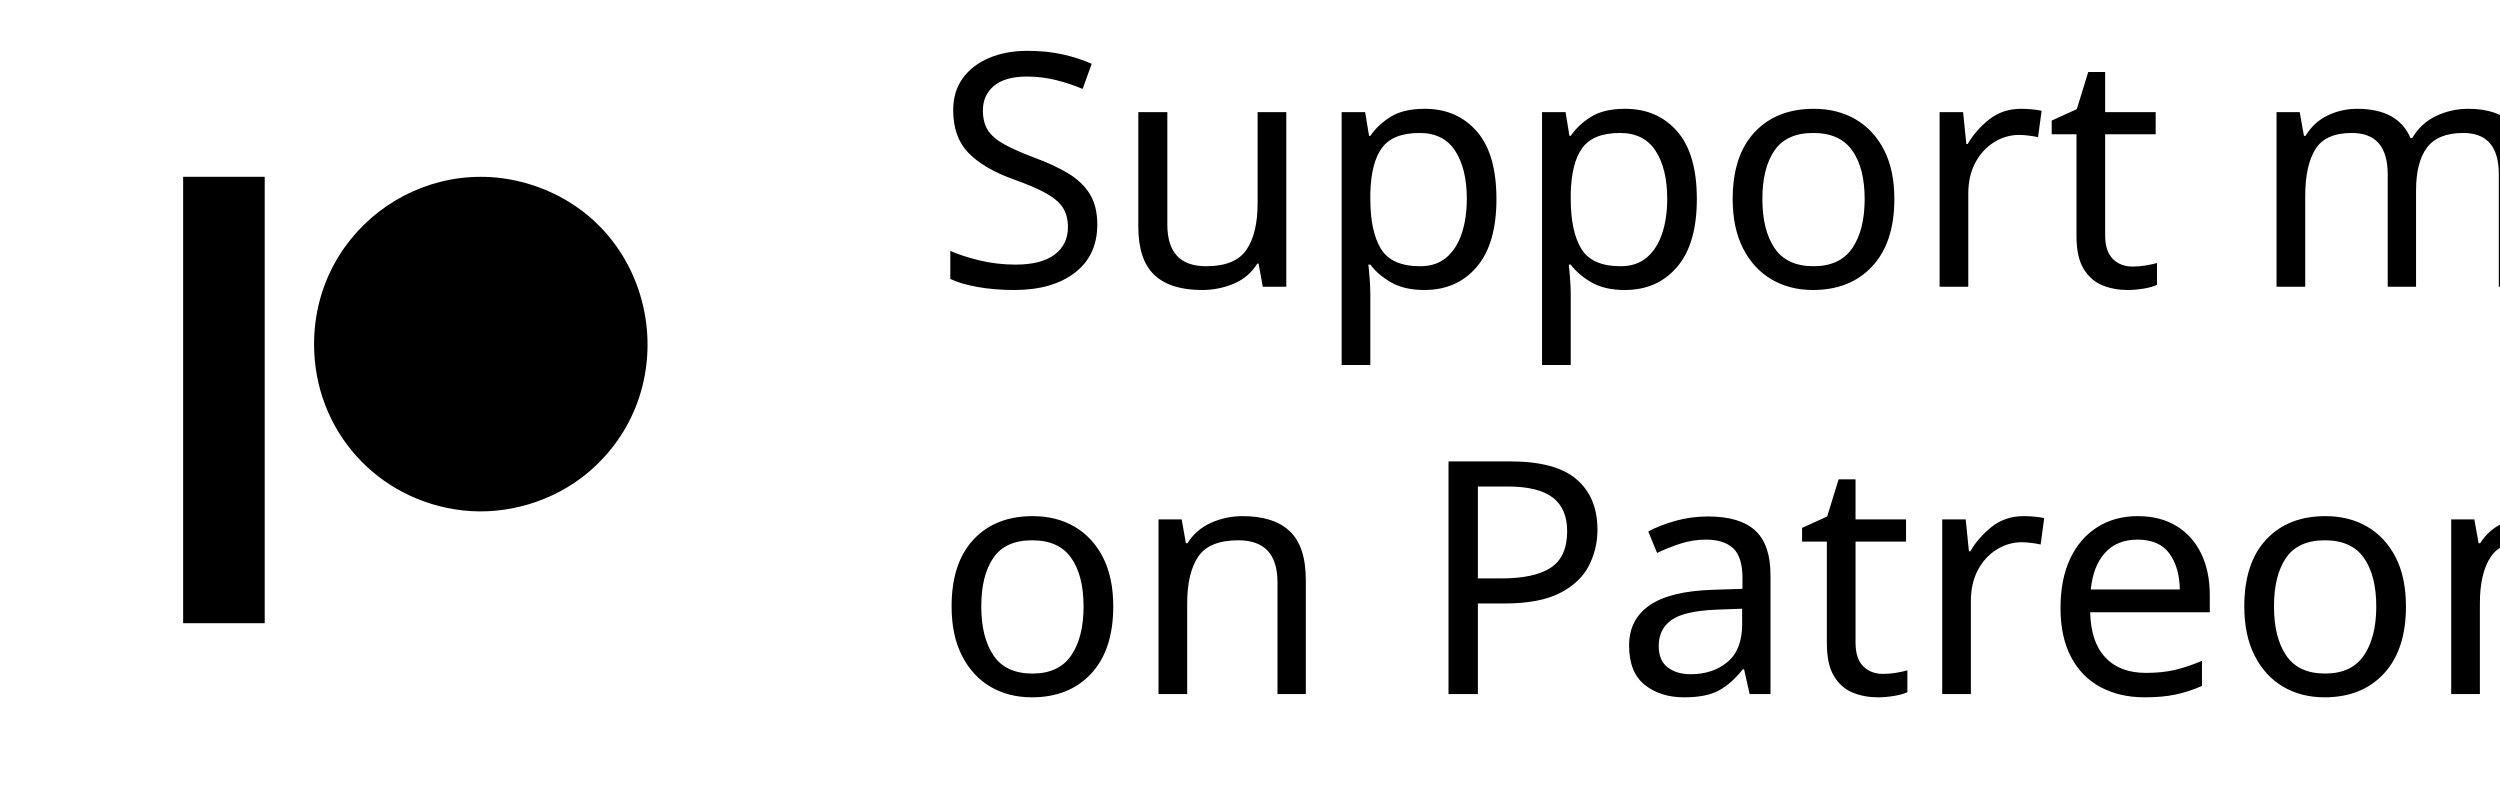
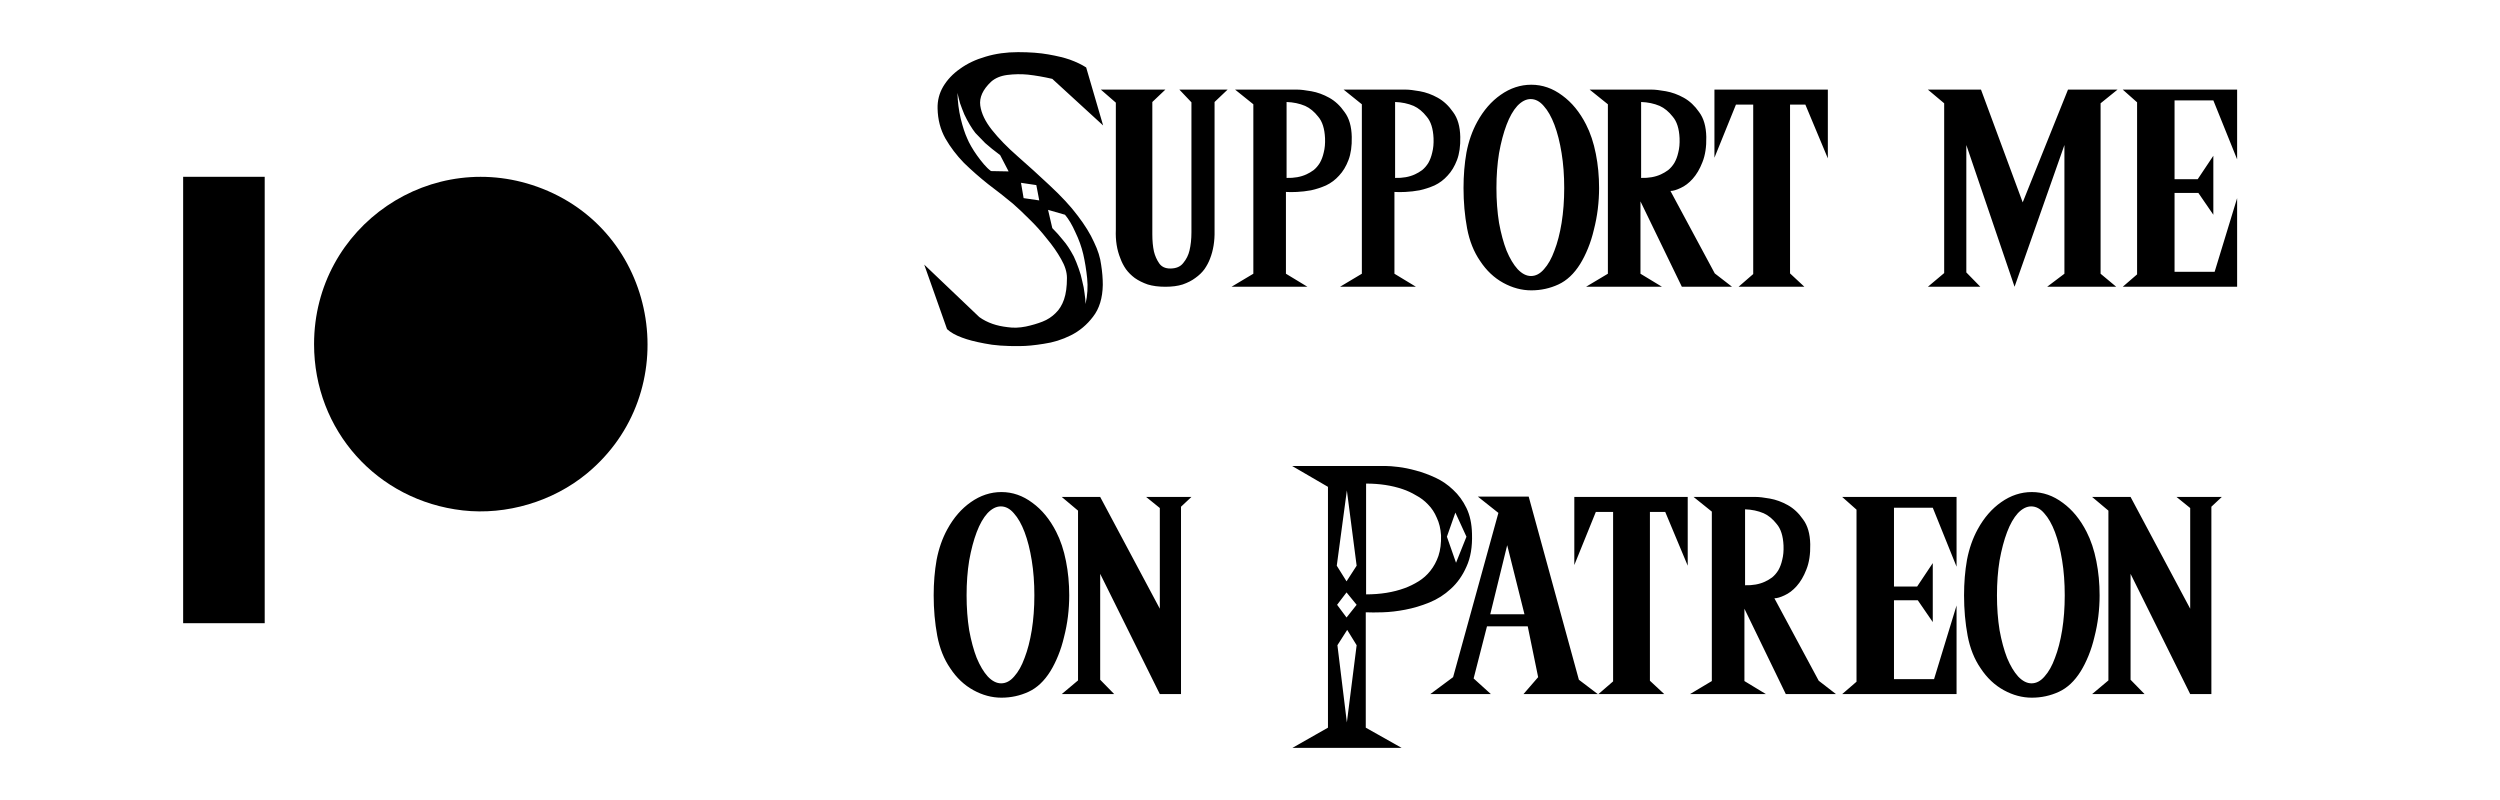
<svg xmlns="http://www.w3.org/2000/svg" width="700" height="224" viewBox="0 0 700 224" version="1.1" id="svg8" xml:space="preserve">
  <defs id="defs2" />
  <g id="layer1" transform="translate(0,-32.41667)">
    <path style="fill:#000000;stroke-width:1" d="M 51.281,144.417 V 81.918 H 62.699 74.117 V 144.417 206.915 H 62.699 51.281 Z m 78.293,30.915 c -24.001,-2.728 -41.636,-22.44 -41.635,-46.54 0.002,-33.121 33.161,-55.683 63.972,-43.527 32.941,12.995 39.803,57.14 12.397,79.746 -9.511,7.845 -22.517,11.71 -34.734,10.321 z" id="path317" />
-     <text xml:space="preserve" style="font-style:normal;font-variant:normal;font-weight:normal;font-stretch:normal;font-size:91.242px;line-height:1.25;font-family:triforce;-inkscape-font-specification:triforce;letter-spacing:0px;word-spacing:0px;fill:#000000;fill-opacity:1;stroke:none;stroke-width:1" x="261.429" y="112.71" id="text373">
-       <tspan id="tspan371" x="261.429" y="112.71" style="stroke-width:1">Support me</tspan>
-       <tspan x="261.429" y="226.762" style="stroke-width:1" id="tspan425">on Patreon</tspan>
-     </text>
+     <path id="path292" style="font-size:91.242px;line-height:1.25;font-family:triforce;-inkscape-font-specification:triforce;letter-spacing:0px;word-spacing:0px" d="M 285.061 47.016 C 281.776 47.016 278.734 47.442 275.936 48.294 C 273.198 49.084 270.826 50.211 268.818 51.671 C 266.811 53.07 265.23 54.742 264.074 56.688 C 262.979 58.574 262.463 60.612 262.523 62.801 C 262.584 65.904 263.314 68.702 264.713 71.196 C 266.112 73.629 267.846 75.909 269.914 78.038 C 272.043 80.106 274.294 82.084 276.666 83.969 C 279.099 85.794 281.381 87.588 283.51 89.352 C 284.848 90.508 286.398 91.967 288.162 93.731 C 289.926 95.434 291.569 97.259 293.09 99.206 C 294.671 101.091 296.009 103.007 297.104 104.954 C 298.198 106.839 298.746 108.604 298.746 110.247 C 298.746 112.68 298.473 114.687 297.926 116.268 C 297.378 117.85 296.587 119.127 295.553 120.1 C 294.519 121.134 293.301 121.926 291.902 122.473 C 290.503 123.021 288.953 123.477 287.25 123.842 C 285.425 124.207 283.722 124.267 282.141 124.024 C 280.559 123.842 279.16 123.538 277.943 123.112 C 276.544 122.625 275.298 121.987 274.203 121.196 L 258.783 106.507 L 265.17 124.571 C 266.143 125.483 267.542 126.275 269.367 126.944 C 270.949 127.552 273.047 128.1 275.662 128.587 C 278.278 129.134 281.593 129.378 285.607 129.317 C 287.432 129.317 289.652 129.104 292.268 128.678 C 294.883 128.313 297.409 127.522 299.842 126.305 C 302.275 125.089 304.342 123.355 306.045 121.104 C 307.809 118.854 308.722 115.873 308.783 112.163 C 308.783 110.399 308.63 108.543 308.326 106.596 C 308.083 104.589 307.415 102.46 306.32 100.21 C 305.286 97.898 303.765 95.435 301.758 92.819 C 299.811 90.203 297.164 87.345 293.818 84.243 C 290.838 81.445 287.888 78.768 284.969 76.214 C 282.049 73.659 279.647 71.195 277.762 68.823 C 275.876 66.451 274.781 64.169 274.477 61.979 C 274.172 59.729 275.175 57.509 277.486 55.319 C 278.642 54.285 280.163 53.646 282.049 53.403 C 283.995 53.16 285.911 53.129 287.797 53.311 C 289.987 53.555 292.268 53.951 294.641 54.499 L 308.875 67.546 L 304.129 51.305 C 302.912 50.515 301.393 49.785 299.568 49.116 C 297.987 48.568 295.978 48.081 293.545 47.655 C 291.173 47.229 288.345 47.016 285.061 47.016 z M 428.766 56.141 C 425.724 56.141 422.866 57.084 420.189 58.969 C 417.574 60.794 415.383 63.318 413.619 66.542 C 412.22 69.096 411.216 71.955 410.607 75.118 C 410.06 78.22 409.787 81.535 409.787 85.063 C 409.787 89.017 410.122 92.789 410.791 96.378 C 411.46 99.906 412.677 102.948 414.441 105.503 C 416.205 108.179 418.363 110.217 420.918 111.616 C 423.473 113.015 426.089 113.714 428.766 113.714 C 431.442 113.714 433.966 113.166 436.338 112.071 C 438.71 110.976 440.748 109.06 442.451 106.323 C 443.242 105.046 443.972 103.586 444.641 101.944 C 445.31 100.302 445.857 98.568 446.283 96.743 C 446.77 94.857 447.136 92.941 447.379 90.995 C 447.622 88.987 447.744 87.01 447.744 85.063 C 447.744 81.718 447.44 78.524 446.832 75.483 C 446.224 72.381 445.31 69.644 444.094 67.272 C 442.33 63.805 440.11 61.098 437.434 59.151 C 434.757 57.144 431.868 56.141 428.766 56.141 z M 308.236 57.508 L 312.434 61.159 L 312.434 96.743 C 312.312 99.723 312.738 102.4 313.711 104.772 C 314.076 105.806 314.593 106.811 315.262 107.784 C 315.931 108.696 316.751 109.517 317.725 110.247 C 318.759 110.977 319.976 111.584 321.375 112.071 C 322.774 112.497 324.415 112.71 326.301 112.71 C 328.186 112.71 329.799 112.497 331.137 112.071 C 332.536 111.584 333.722 110.977 334.695 110.247 C 335.729 109.517 336.581 108.696 337.25 107.784 C 337.919 106.811 338.436 105.837 338.801 104.864 C 339.713 102.552 340.139 99.936 340.078 97.016 L 340.078 60.977 L 343.729 57.508 L 330.225 57.508 L 333.602 61.067 L 333.602 97.473 C 333.602 99.359 333.418 101.062 333.053 102.583 C 332.749 103.86 332.172 105.015 331.32 106.049 C 330.53 107.084 329.312 107.6 327.67 107.6 C 326.271 107.6 325.237 107.115 324.568 106.141 C 323.899 105.168 323.412 104.073 323.107 102.856 C 322.803 101.457 322.652 99.845 322.652 98.02 L 322.652 60.977 L 326.301 57.508 L 308.236 57.508 z M 345.826 57.508 L 350.936 61.616 L 350.936 109.061 L 344.824 112.71 L 366.082 112.71 L 360.061 109.061 L 360.061 86.159 C 360.912 86.22 361.946 86.22 363.162 86.159 C 364.439 86.098 365.748 85.945 367.086 85.702 C 368.485 85.398 369.884 84.943 371.283 84.335 C 372.682 83.666 373.9 82.752 374.934 81.596 C 376.028 80.441 376.909 78.981 377.578 77.217 C 378.247 75.453 378.553 73.294 378.492 70.739 C 378.431 67.819 377.762 65.509 376.484 63.805 C 375.268 62.041 373.838 60.702 372.195 59.79 C 370.553 58.877 368.881 58.27 367.178 57.965 C 365.475 57.661 364.166 57.508 363.254 57.508 L 345.826 57.508 z M 376.211 57.508 L 381.32 61.616 L 381.32 109.061 L 375.207 112.71 L 396.467 112.71 L 390.443 109.061 L 390.443 86.159 C 391.295 86.22 392.33 86.22 393.547 86.159 C 394.824 86.098 396.131 85.945 397.469 85.702 C 398.868 85.398 400.267 84.943 401.666 84.335 C 403.065 83.666 404.282 82.752 405.316 81.596 C 406.411 80.441 407.294 78.981 407.963 77.217 C 408.632 75.453 408.936 73.294 408.875 70.739 C 408.814 67.819 408.145 65.509 406.867 63.805 C 405.651 62.041 404.222 60.702 402.58 59.79 C 400.938 58.877 399.264 58.27 397.561 57.965 C 395.857 57.661 394.549 57.508 393.637 57.508 L 376.211 57.508 z M 445.098 57.508 L 450.207 61.616 L 450.207 109.061 L 444.094 112.71 L 465.354 112.71 L 459.332 109.061 L 459.332 88.805 L 470.92 112.71 L 484.971 112.71 L 480.135 108.969 L 467.725 85.885 C 468.455 85.885 469.399 85.611 470.555 85.063 C 471.771 84.516 472.896 83.664 473.93 82.508 C 475.025 81.292 475.938 79.742 476.668 77.856 C 477.459 75.91 477.823 73.537 477.762 70.739 C 477.701 67.819 477.031 65.509 475.754 63.805 C 474.537 62.041 473.109 60.702 471.467 59.79 C 469.824 58.877 468.15 58.27 466.447 57.965 C 464.744 57.661 463.438 57.508 462.525 57.508 L 445.098 57.508 z M 480.043 57.508 L 480.043 76.579 L 486.064 61.706 L 490.9 61.706 L 490.9 109.151 L 486.795 112.71 L 505.227 112.71 L 501.211 108.969 L 501.211 61.706 L 505.5 61.706 L 511.795 76.76 L 511.795 57.508 L 480.043 57.508 z M 539.807 57.508 L 544.369 61.34 L 544.369 108.878 L 539.807 112.71 L 554.496 112.71 L 550.572 108.696 L 550.572 73.02 L 564.076 112.71 L 578.037 73.02 L 578.037 109.061 L 573.201 112.71 L 592.543 112.71 L 588.164 109.061 L 588.164 61.34 L 592.908 57.508 L 579.039 57.508 L 566.357 89.079 L 554.678 57.508 L 539.807 57.508 z M 594.369 57.508 L 598.383 61.067 L 598.383 109.243 L 594.369 112.71 L 626.395 112.71 L 626.395 87.893 L 620.1 108.512 L 608.875 108.512 L 608.875 86.432 L 615.537 86.432 L 619.734 92.546 L 619.734 76.032 L 615.354 82.6 L 608.875 82.6 L 608.875 60.52 L 619.734 60.52 L 626.395 77.034 L 626.395 57.508 L 594.369 57.508 z M 268.09 58.423 C 268.272 59.274 268.514 60.246 268.818 61.34 C 269.183 62.375 269.58 63.41 270.006 64.444 C 270.492 65.478 271.009 66.452 271.557 67.364 C 272.104 68.276 272.621 69.037 273.107 69.645 C 273.837 70.436 274.751 71.378 275.846 72.473 C 277.001 73.507 278.399 74.632 280.041 75.848 L 282.414 80.411 L 277.486 80.319 C 276.817 79.832 276.15 79.194 275.48 78.403 C 274.811 77.612 274.173 76.792 273.564 75.94 C 272.956 75.089 272.408 74.237 271.922 73.385 C 271.435 72.534 271.069 71.804 270.826 71.196 C 270.157 69.736 269.549 67.88 269.002 65.63 C 268.454 63.318 268.151 60.916 268.09 58.423 z M 428.582 60.155 C 429.92 60.155 431.138 60.794 432.232 62.071 C 433.388 63.348 434.393 65.113 435.244 67.364 C 436.096 69.615 436.763 72.26 437.25 75.301 C 437.737 78.282 437.98 81.535 437.98 85.063 C 437.98 88.53 437.737 91.785 437.25 94.827 C 436.763 97.807 436.096 100.393 435.244 102.583 C 434.453 104.772 433.48 106.506 432.324 107.784 C 431.229 109.061 430.012 109.7 428.674 109.7 C 427.396 109.7 426.15 109.061 424.934 107.784 C 423.778 106.506 422.744 104.772 421.832 102.583 C 420.98 100.393 420.28 97.807 419.732 94.827 C 419.246 91.785 419.002 88.53 419.002 85.063 C 419.002 81.535 419.246 78.282 419.732 75.301 C 420.28 72.26 420.98 69.615 421.832 67.364 C 422.684 65.113 423.686 63.348 424.842 62.071 C 426.058 60.794 427.305 60.155 428.582 60.155 z M 360.242 60.977 C 362.128 61.038 363.862 61.402 365.443 62.071 C 366.782 62.679 367.999 63.684 369.094 65.083 C 370.249 66.421 370.888 68.428 371.01 71.104 C 371.071 72.625 370.949 73.962 370.645 75.118 C 370.401 76.213 370.035 77.186 369.549 78.038 C 369.062 78.829 368.486 79.498 367.816 80.046 C 367.147 80.532 366.478 80.927 365.809 81.231 C 364.227 81.961 362.371 82.296 360.242 82.235 L 360.242 60.977 z M 390.627 60.977 C 392.513 61.038 394.247 61.402 395.828 62.071 C 397.166 62.679 398.382 63.684 399.477 65.083 C 400.632 66.421 401.271 68.428 401.393 71.104 C 401.453 72.625 401.331 73.962 401.027 75.118 C 400.784 76.213 400.42 77.186 399.934 78.038 C 399.447 78.829 398.868 79.498 398.199 80.046 C 397.53 80.532 396.861 80.927 396.191 81.231 C 394.61 81.961 392.756 82.296 390.627 82.235 L 390.627 60.977 z M 459.514 60.977 C 461.399 61.038 463.133 61.402 464.715 62.071 C 466.053 62.679 467.268 63.684 468.363 65.083 C 469.519 66.421 470.158 68.428 470.279 71.104 C 470.34 72.625 470.22 73.962 469.916 75.118 C 469.673 76.213 469.307 77.186 468.82 78.038 C 468.334 78.829 467.755 79.498 467.086 80.046 C 466.417 80.532 465.749 80.927 465.08 81.231 C 463.499 81.961 461.643 82.296 459.514 82.235 L 459.514 60.977 z M 285.881 83.604 L 290.17 84.243 L 290.99 88.532 L 286.611 87.893 L 285.881 83.604 z M 293.455 91.176 L 298.199 92.546 C 299.233 93.762 300.207 95.405 301.119 97.473 C 302.092 99.481 302.822 101.518 303.309 103.587 C 303.795 105.716 304.161 107.966 304.404 110.339 C 304.648 112.711 304.495 115.112 303.947 117.546 C 303.947 116.694 303.856 115.692 303.674 114.536 C 303.552 113.441 303.339 112.315 303.035 111.159 C 302.792 109.942 302.457 108.756 302.031 107.6 C 301.605 106.384 301.149 105.259 300.662 104.225 C 299.628 102.279 298.626 100.758 297.652 99.663 C 296.74 98.507 295.736 97.381 294.641 96.286 L 293.455 91.176 z M 361.795 162.893 L 371.83 168.733 L 371.83 236.161 L 361.885 241.817 L 392.451 241.817 L 382.414 236.161 L 382.414 203.86 C 383.631 203.921 385.214 203.921 387.16 203.86 C 389.167 203.799 391.265 203.557 393.455 203.132 C 395.706 202.706 397.956 202.036 400.207 201.124 C 402.458 200.211 404.465 198.934 406.229 197.292 C 408.053 195.649 409.513 193.581 410.607 191.087 C 411.763 188.593 412.282 185.521 412.16 181.872 C 412.099 179.074 411.581 176.67 410.607 174.663 C 409.634 172.655 408.388 170.952 406.867 169.553 C 405.407 168.154 403.766 167.03 401.941 166.178 C 400.117 165.327 398.292 164.657 396.467 164.171 C 394.703 163.684 393.06 163.349 391.539 163.167 C 390.018 162.984 388.832 162.893 387.98 162.893 L 361.795 162.893 z M 382.506 167.821 C 386.277 167.821 389.683 168.338 392.725 169.372 C 394.002 169.798 395.25 170.374 396.467 171.104 C 397.744 171.773 398.869 172.625 399.842 173.659 C 400.876 174.693 401.696 175.941 402.305 177.401 C 402.974 178.8 403.371 180.441 403.492 182.327 C 403.553 184.517 403.309 186.433 402.762 188.075 C 402.214 189.656 401.454 191.056 400.48 192.272 C 399.568 193.428 398.473 194.401 397.195 195.192 C 395.918 195.983 394.612 196.621 393.273 197.108 C 390.11 198.264 386.52 198.842 382.506 198.842 L 382.506 167.821 z M 377.123 169.737 L 379.859 190.813 L 377.031 195.192 L 374.295 190.813 L 377.123 169.737 z M 280.406 170.192 C 277.365 170.192 274.507 171.135 271.83 173.02 C 269.214 174.845 267.024 177.371 265.26 180.594 C 263.861 183.149 262.858 186.008 262.25 189.171 C 261.703 192.273 261.428 195.588 261.428 199.116 C 261.428 203.07 261.763 206.842 262.432 210.43 C 263.101 213.958 264.318 216.999 266.082 219.553 C 267.846 222.23 270.006 224.268 272.561 225.667 C 275.115 227.066 277.73 227.766 280.406 227.766 C 283.083 227.766 285.608 227.219 287.98 226.124 C 290.353 225.029 292.391 223.113 294.094 220.376 C 294.885 219.098 295.614 217.637 296.283 215.995 C 296.952 214.352 297.5 212.62 297.926 210.796 C 298.412 208.91 298.776 206.994 299.02 205.048 C 299.263 203.04 299.385 201.062 299.385 199.116 C 299.385 195.77 299.081 192.577 298.473 189.536 C 297.864 186.434 296.953 183.695 295.736 181.323 C 293.972 177.856 291.751 175.15 289.074 173.204 C 286.398 171.196 283.508 170.192 280.406 170.192 z M 568.912 170.192 C 565.871 170.192 563.012 171.135 560.336 173.02 C 557.72 174.845 555.53 177.371 553.766 180.594 C 552.367 183.149 551.364 186.008 550.756 189.171 C 550.208 192.273 549.934 195.588 549.934 199.116 C 549.934 203.07 550.268 206.842 550.938 210.43 C 551.607 213.958 552.824 216.999 554.588 219.553 C 556.352 222.23 558.512 224.268 561.066 225.667 C 563.621 227.066 566.236 227.766 568.912 227.766 C 571.589 227.766 574.114 227.219 576.486 226.124 C 578.859 225.029 580.894 223.113 582.598 220.376 C 583.388 219.098 584.12 217.637 584.789 215.995 C 585.458 214.352 586.006 212.62 586.432 210.796 C 586.918 208.91 587.282 206.994 587.525 205.048 C 587.769 203.04 587.891 201.062 587.891 199.116 C 587.891 195.77 587.587 192.577 586.979 189.536 C 586.37 186.434 585.457 183.695 584.24 181.323 C 582.476 177.856 580.256 175.15 577.58 173.204 C 574.904 171.196 572.014 170.192 568.912 170.192 z M 413.803 171.469 L 419.551 176.032 L 406.867 222.018 L 400.48 226.762 L 417.451 226.762 L 412.615 222.383 L 416.357 207.784 L 427.762 207.784 L 430.682 222.018 L 426.576 226.762 L 447.379 226.762 L 442.086 222.747 L 428.035 171.469 L 413.803 171.469 z M 297.287 171.561 L 301.848 175.393 L 301.848 222.93 L 297.287 226.762 L 311.977 226.762 L 308.053 222.747 L 308.053 193.094 L 324.75 226.762 L 330.682 226.762 L 330.682 174.298 L 333.6 171.561 L 320.918 171.561 L 324.75 174.663 L 324.75 202.856 L 308.053 171.561 L 297.287 171.561 z M 440.809 171.561 L 440.809 190.63 L 446.832 175.758 L 451.668 175.758 L 451.668 223.204 L 447.561 226.762 L 465.992 226.762 L 461.977 223.022 L 461.977 175.758 L 466.266 175.758 L 472.561 190.813 L 472.561 171.561 L 440.809 171.561 z M 474.203 171.561 L 479.312 175.667 L 479.312 223.112 L 473.199 226.762 L 494.459 226.762 L 488.438 223.112 L 488.438 202.856 L 500.025 226.762 L 514.076 226.762 L 509.24 223.022 L 496.832 199.936 C 497.562 199.936 498.504 199.663 499.66 199.116 C 500.877 198.568 502.001 197.717 503.035 196.561 C 504.13 195.345 505.044 193.793 505.773 191.907 C 506.564 189.96 506.928 187.59 506.867 184.792 C 506.806 181.872 506.139 179.559 504.861 177.856 C 503.645 176.092 502.215 174.755 500.572 173.842 C 498.93 172.93 497.258 172.32 495.555 172.016 C 493.852 171.712 492.543 171.561 491.631 171.561 L 474.203 171.561 z M 515.811 171.561 L 519.824 175.12 L 519.824 223.296 L 515.811 226.762 L 547.836 226.762 L 547.836 201.944 L 541.539 222.565 L 530.316 222.565 L 530.316 200.485 L 536.979 200.485 L 541.176 206.598 L 541.176 190.083 L 536.795 196.653 L 530.316 196.653 L 530.316 174.573 L 541.176 174.573 L 547.836 191.087 L 547.836 171.561 L 515.811 171.561 z M 585.791 171.561 L 590.354 175.393 L 590.354 222.93 L 585.791 226.762 L 600.482 226.762 L 596.559 222.747 L 596.559 193.094 L 613.256 226.762 L 619.186 226.762 L 619.186 174.298 L 622.105 171.561 L 609.424 171.561 L 613.256 174.663 L 613.256 202.856 L 596.559 171.561 L 585.791 171.561 z M 280.225 174.208 C 281.563 174.208 282.778 174.846 283.873 176.124 C 285.029 177.401 286.033 179.164 286.885 181.415 C 287.736 183.665 288.406 186.311 288.893 189.352 C 289.379 192.333 289.623 195.588 289.623 199.116 C 289.623 202.583 289.379 205.838 288.893 208.88 C 288.406 211.86 287.736 214.444 286.885 216.633 C 286.094 218.823 285.121 220.557 283.965 221.835 C 282.87 223.112 281.655 223.751 280.316 223.751 C 279.039 223.751 277.791 223.112 276.574 221.835 C 275.418 220.557 274.385 218.823 273.473 216.633 C 272.621 214.444 271.921 211.86 271.373 208.88 C 270.886 205.838 270.645 202.583 270.645 199.116 C 270.645 195.588 270.886 192.333 271.373 189.352 C 271.921 186.311 272.621 183.665 273.473 181.415 C 274.324 179.164 275.329 177.401 276.484 176.124 C 277.701 174.846 278.947 174.208 280.225 174.208 z M 568.73 174.208 C 570.069 174.208 571.284 174.846 572.379 176.124 C 573.535 177.401 574.539 179.164 575.391 181.415 C 576.242 183.665 576.912 186.311 577.398 189.352 C 577.885 192.333 578.127 195.588 578.127 199.116 C 578.127 202.583 577.885 205.838 577.398 208.88 C 576.912 211.86 576.242 214.444 575.391 216.633 C 574.6 218.823 573.626 220.557 572.471 221.835 C 571.376 223.112 570.159 223.751 568.82 223.751 C 567.543 223.751 566.297 223.112 565.08 221.835 C 563.924 220.557 562.891 218.823 561.979 216.633 C 561.127 214.444 560.426 211.86 559.879 208.88 C 559.392 205.838 559.15 202.583 559.15 199.116 C 559.15 195.588 559.392 192.333 559.879 189.352 C 560.426 186.311 561.127 183.665 561.979 181.415 C 562.83 179.164 563.833 177.401 564.988 176.124 C 566.205 174.846 567.453 174.208 568.73 174.208 z M 488.619 175.028 C 490.505 175.089 492.239 175.455 493.82 176.124 C 495.159 176.732 496.376 177.734 497.471 179.133 C 498.626 180.472 499.265 182.48 499.387 185.157 C 499.448 186.678 499.326 188.015 499.021 189.171 C 498.778 190.265 498.412 191.239 497.926 192.09 C 497.439 192.881 496.862 193.551 496.193 194.098 C 495.524 194.585 494.855 194.98 494.186 195.284 C 492.604 196.014 490.748 196.349 488.619 196.288 L 488.619 175.028 z M 407.506 175.94 L 410.607 182.692 L 407.689 189.991 L 405.135 182.692 L 407.506 175.94 z M 422.014 185.065 L 426.85 204.409 L 417.27 204.409 L 422.014 185.065 z M 377.031 198.296 L 379.859 201.762 L 377.031 205.321 L 374.385 201.762 L 377.031 198.296 z M 377.215 208.788 L 379.859 213.077 L 377.123 234.7 L 374.477 213.077 L 377.215 208.788 z " />
  </g>
</svg>
